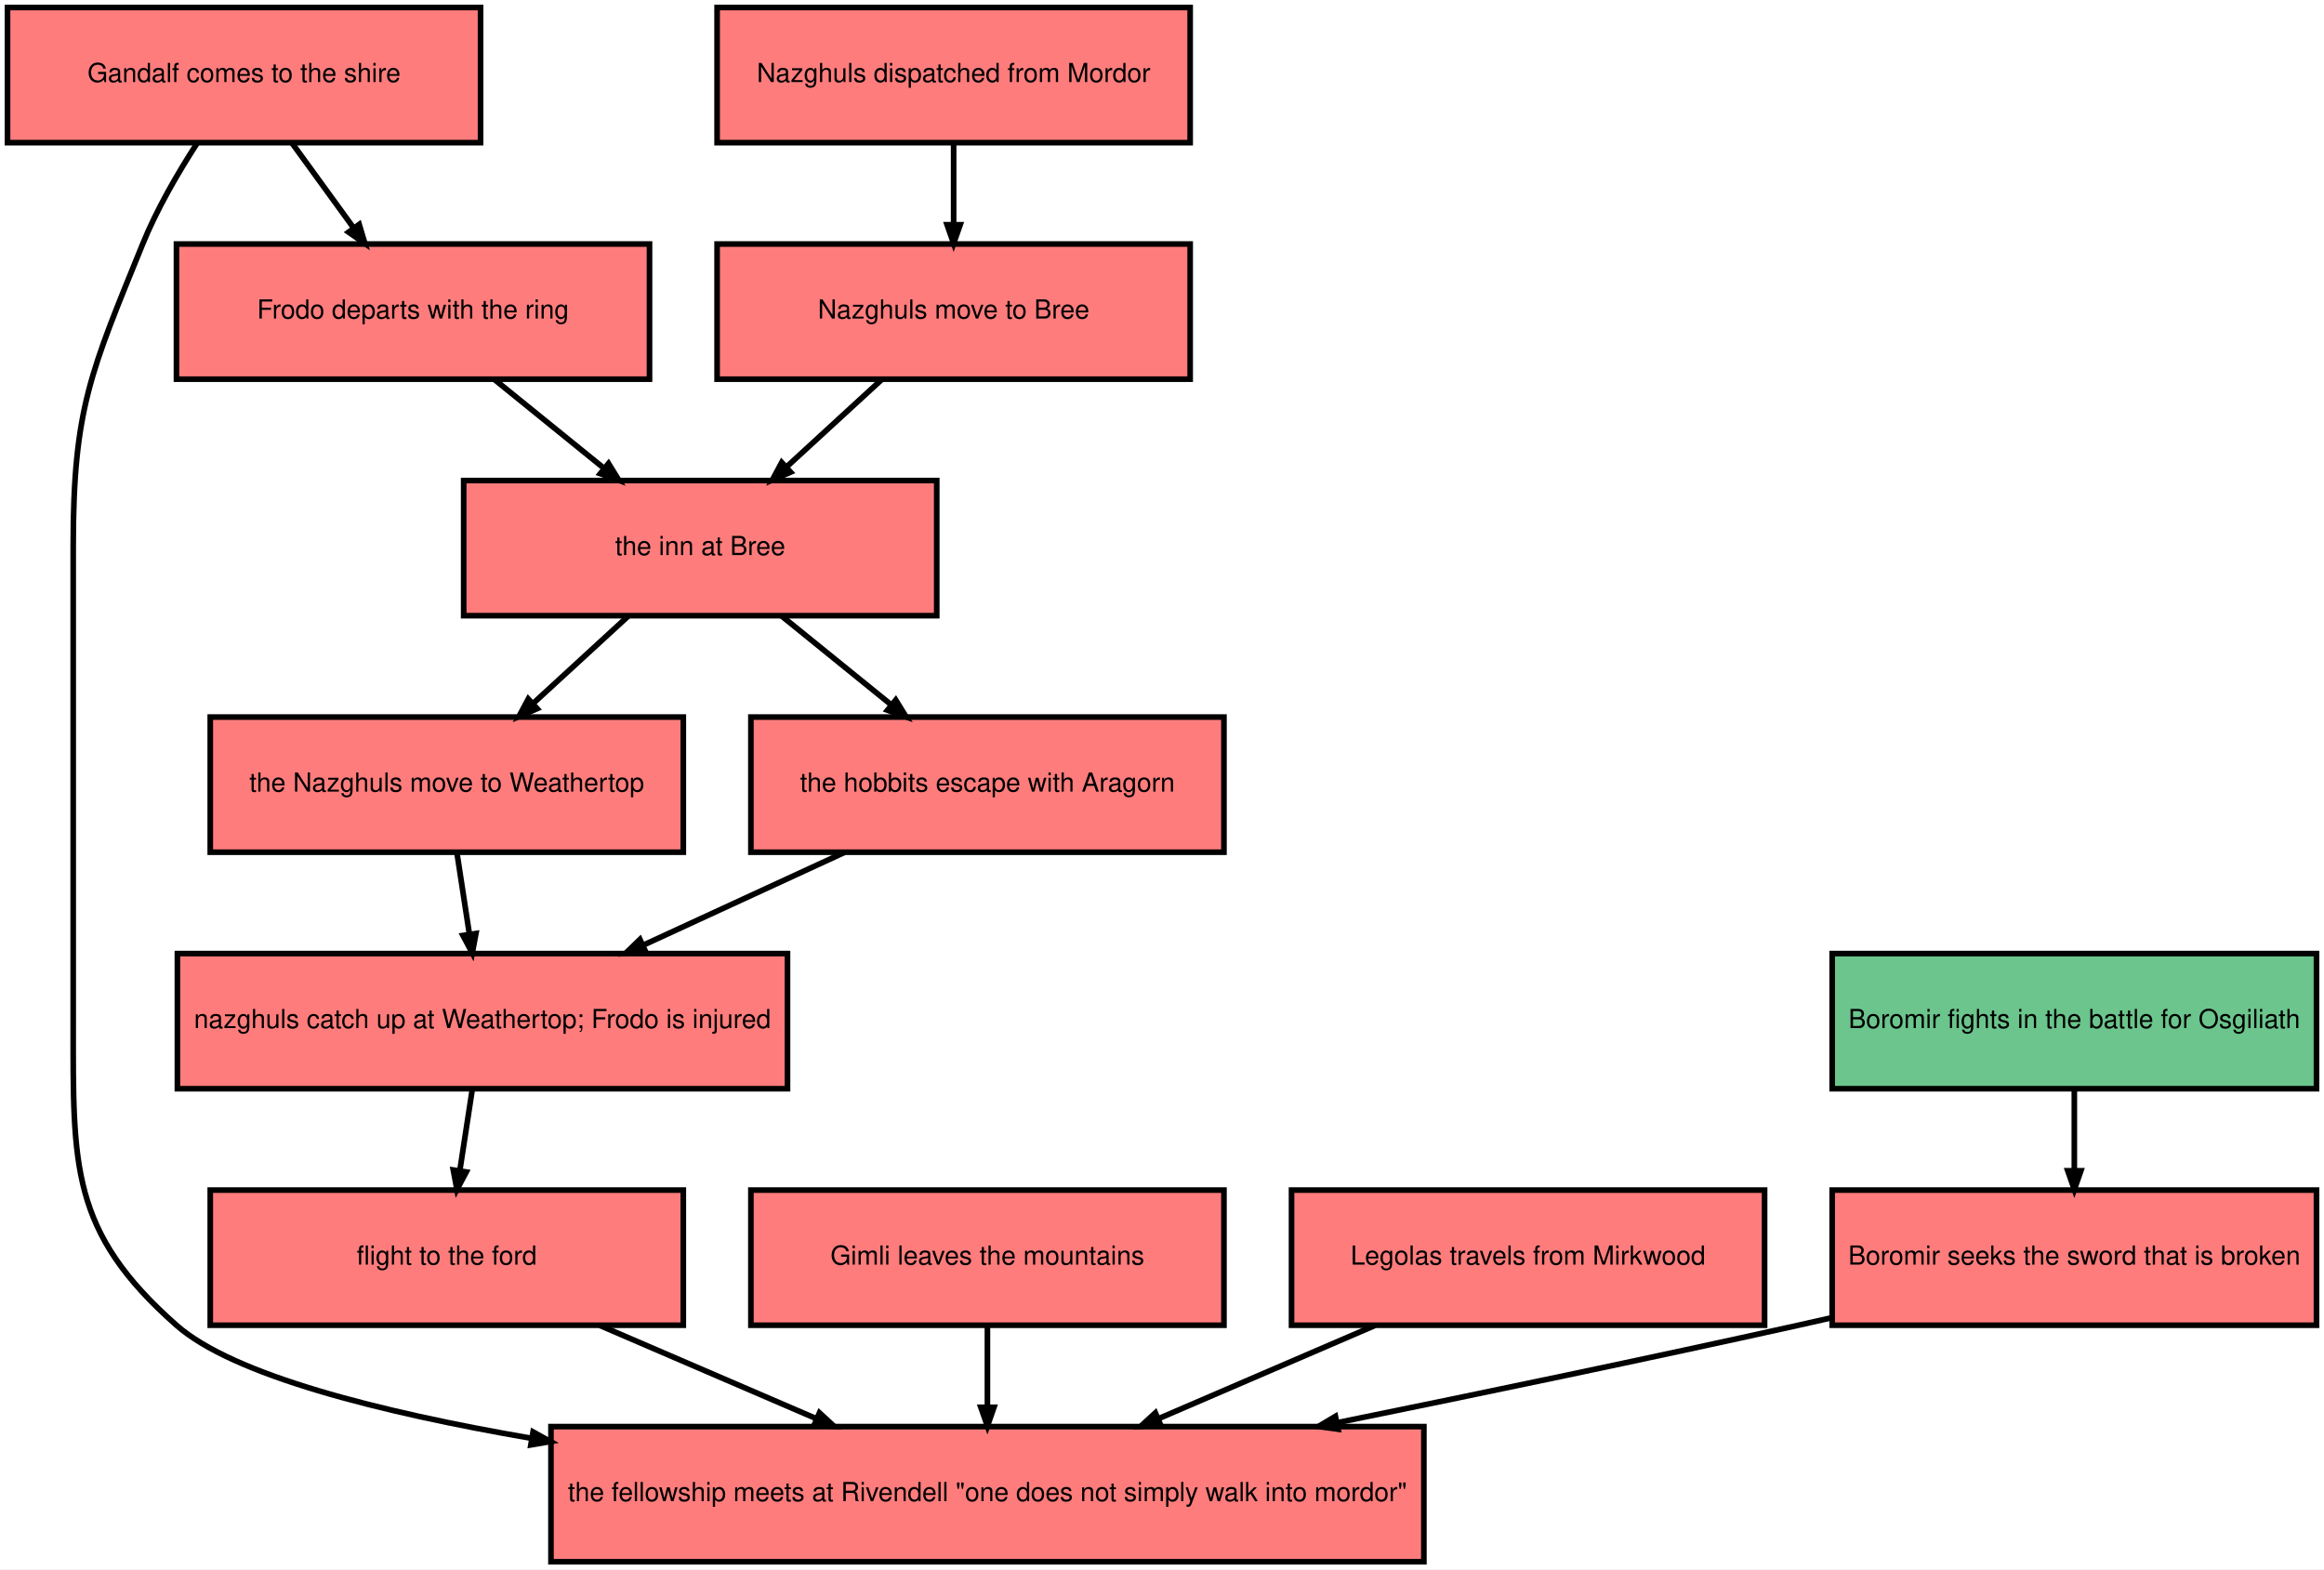
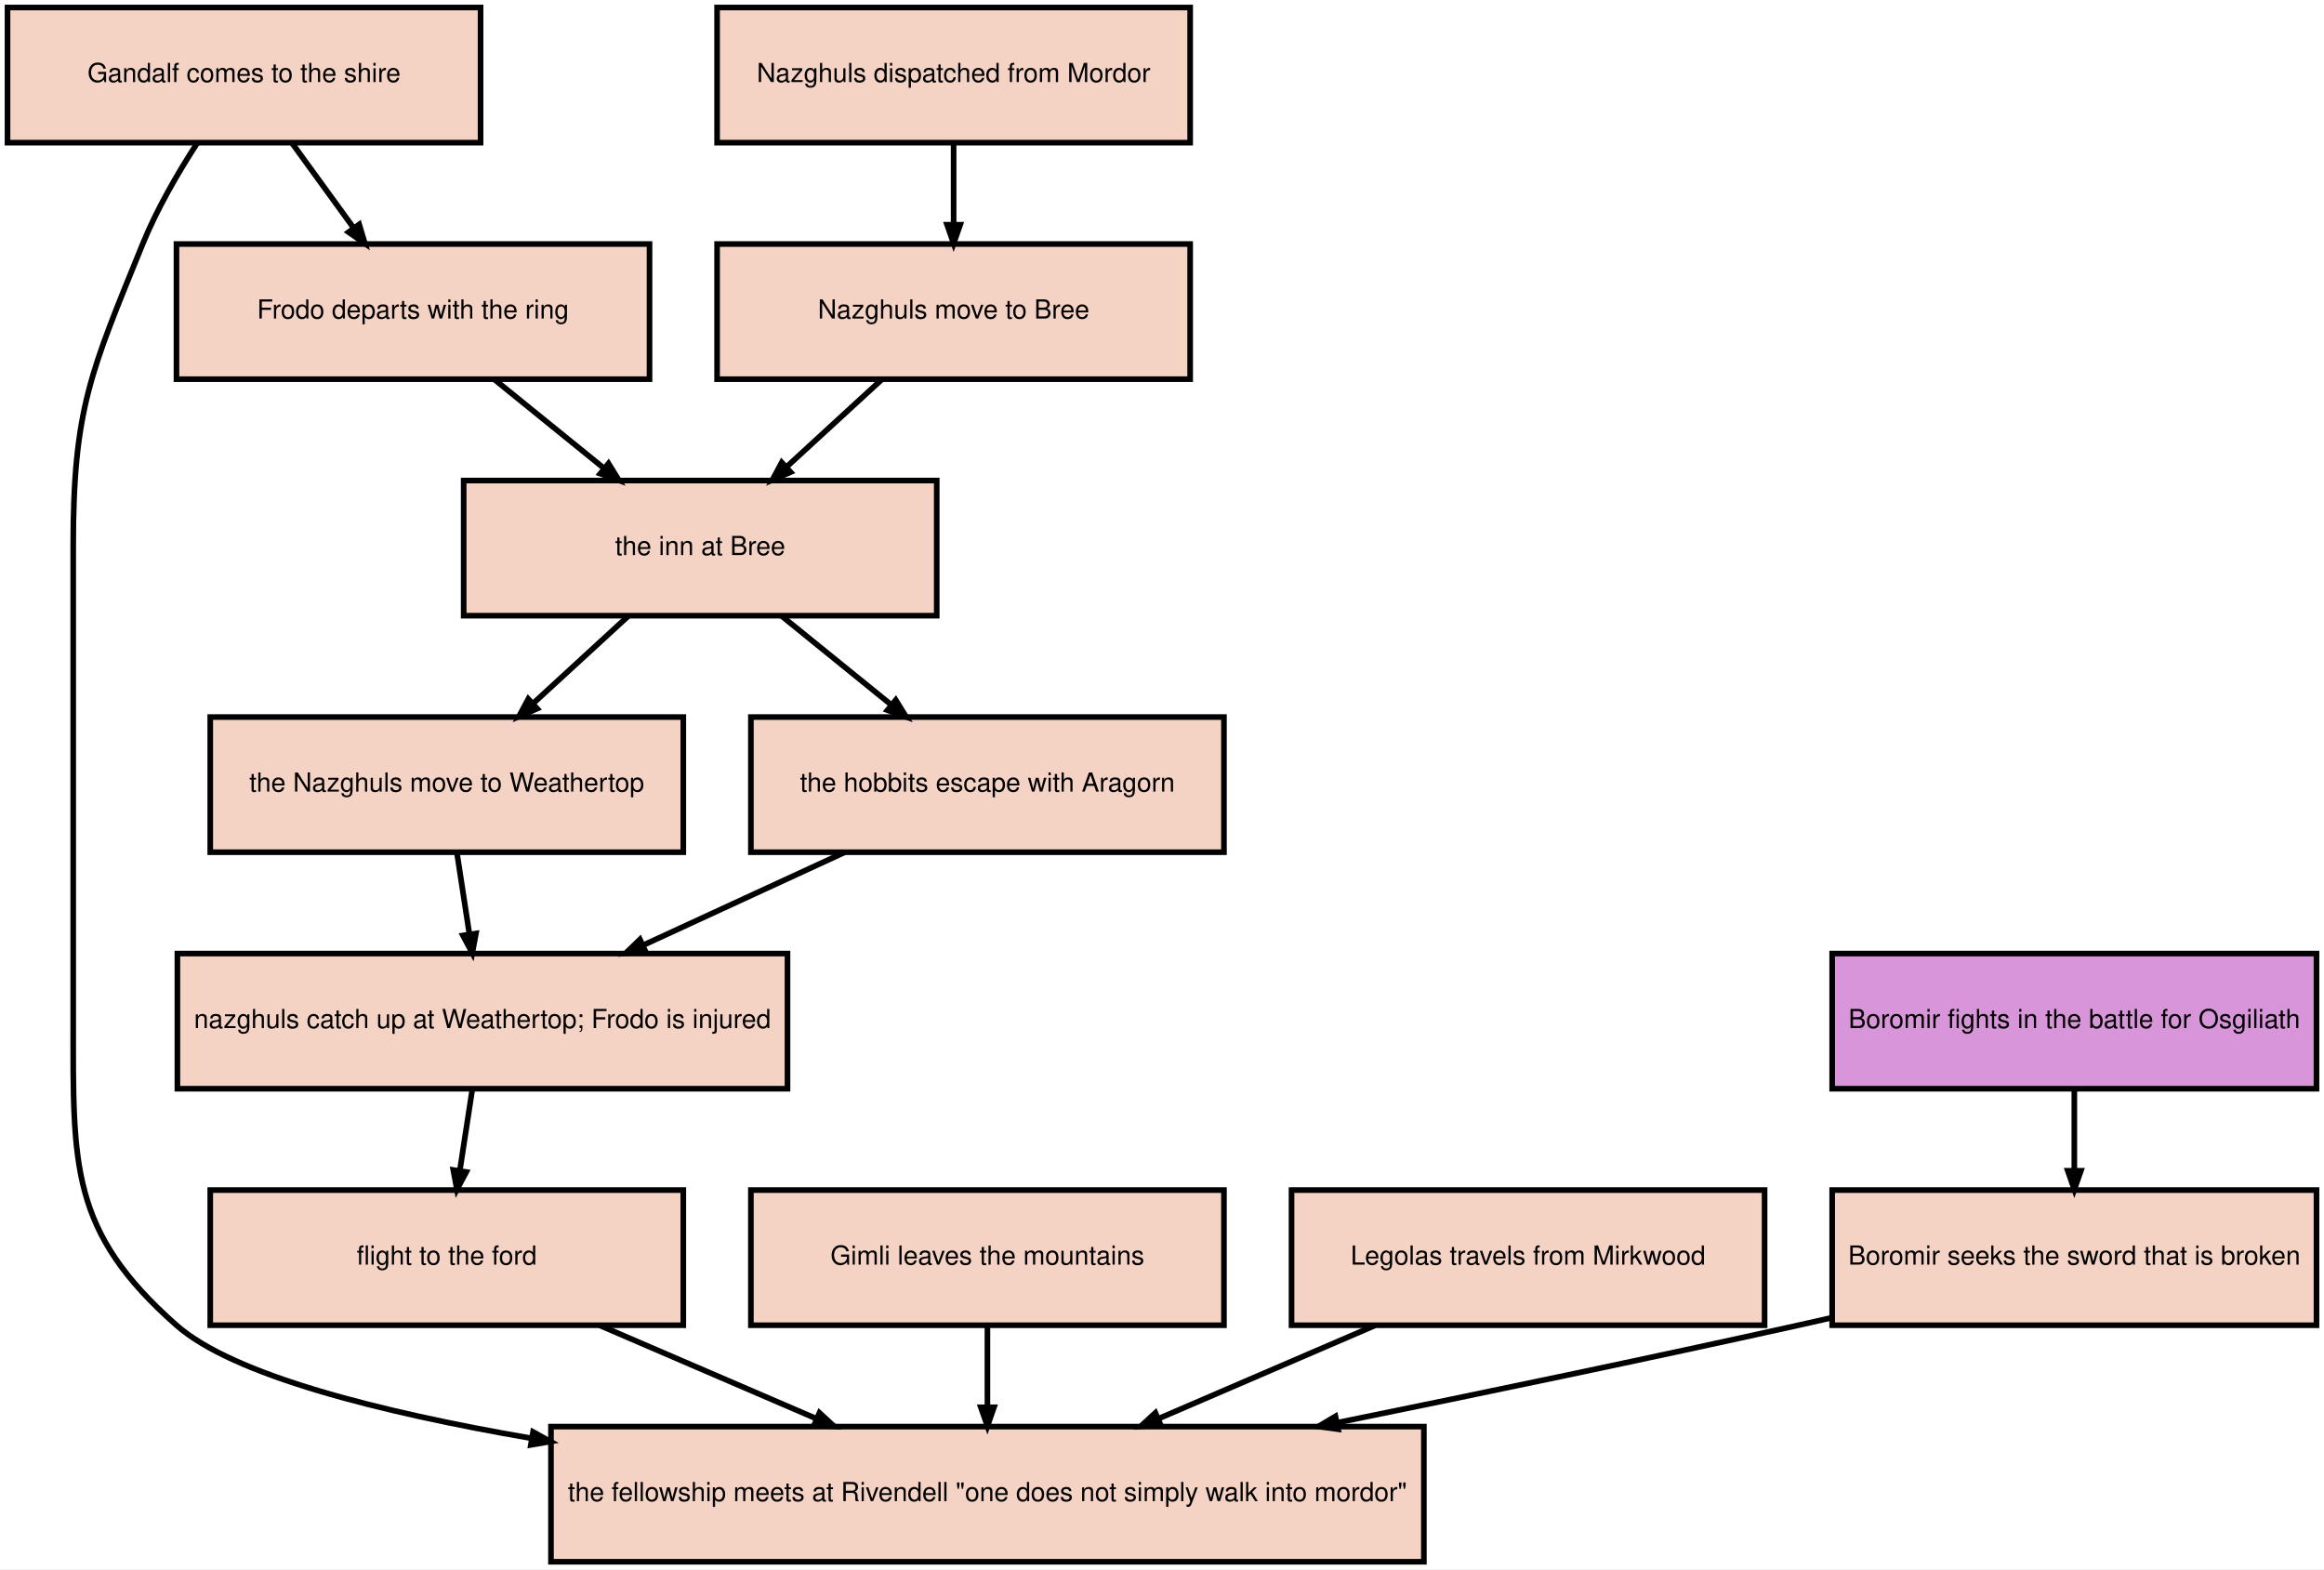
<svg xmlns="http://www.w3.org/2000/svg" width="1238pt" height="836pt" viewBox="0.00 0.00 1238.00 836.00">
  <g id="graph0" class="graph" transform="scale(1 1) rotate(0) translate(4 832)">
    <polygon fill="white" stroke="transparent" points="-4,4 -4,-832 1234,-832 1234,4 -4,4" />
    <g id="node1" class="node">
-       <polygon fill="#ff7c7c" stroke="#000000" stroke-width="3" points="252,-828 0,-828 0,-756 252,-756 252,-828" />
+       <polygon fill="#f4d3c4" stroke="#000000" stroke-width="3" points="252,-828 0,-828 0,-756 252,-756 252,-828" />
      <text text-anchor="middle" x="126" y="-788.3" font-family="Helvetica,sans-Serif" font-size="14.00" fill="#000000">Gandalf comes to the shire</text>
    </g>
    <g id="node2" class="node">
-       <polygon fill="#ff7c7c" stroke="#000000" stroke-width="3" points="342,-702 90,-702 90,-630 342,-630 342,-702" />
+       <polygon fill="#f4d3c4" stroke="#000000" stroke-width="3" points="342,-702 90,-702 90,-630 342,-630 342,-702" />
      <text text-anchor="middle" x="216" y="-662.3" font-family="Helvetica,sans-Serif" font-size="14.00" fill="#000000">Frodo departs with the ring</text>
    </g>
    <g id="edge1" class="edge">
      <path fill="none" stroke="#000000" stroke-width="3" d="M151.55,-755.8C161.72,-741.79 173.52,-725.53 184.23,-710.77" />
      <polygon fill="#000000" stroke="#000000" stroke-width="3" points="187.35,-712.44 190.39,-702.29 181.68,-708.33 187.35,-712.44" />
    </g>
    <g id="node10" class="node">
-       <polygon fill="#ff7c7c" stroke="#000000" stroke-width="3" points="754.5,-72 289.5,-72 289.5,0 754.5,0 754.5,-72" />
+       <polygon fill="#f4d3c4" stroke="#000000" stroke-width="3" points="754.5,-72 289.5,-72 289.5,0 754.5,0 754.5,-72" />
      <text text-anchor="middle" x="522" y="-32.3" font-family="Helvetica,sans-Serif" font-size="14.00" fill="#000000">the fellowship meets at Rivendell "one does not simply walk into mordor"</text>
    </g>
    <g id="edge11" class="edge">
      <path fill="none" stroke="#000000" stroke-width="3" d="M100.92,-755.58C90.7,-739.79 79.55,-720.59 72,-702 44.38,-633.97 35,-614.42 35,-541 35,-541 35,-541 35,-287 35,-211.38 33.27,-176 90,-126 120.09,-99.48 197.87,-79.77 279.29,-65.73" />
      <polygon fill="#000000" stroke="#000000" stroke-width="3" points="279.96,-69.16 289.23,-64.04 278.79,-62.26 279.96,-69.16" />
    </g>
    <g id="node3" class="node">
-       <polygon fill="#ff7c7c" stroke="#000000" stroke-width="3" points="495,-576 243,-576 243,-504 495,-504 495,-576" />
+       <polygon fill="#f4d3c4" stroke="#000000" stroke-width="3" points="495,-576 243,-576 243,-504 495,-504 495,-576" />
      <text text-anchor="middle" x="369" y="-536.3" font-family="Helvetica,sans-Serif" font-size="14.00" fill="#000000">the inn at Bree</text>
    </g>
    <g id="edge2" class="edge">
      <path fill="none" stroke="#000000" stroke-width="3" d="M259.43,-629.8C277.6,-615.08 298.85,-597.86 317.77,-582.52" />
      <polygon fill="#000000" stroke="#000000" stroke-width="3" points="320.16,-585.09 325.72,-576.07 315.75,-579.65 320.16,-585.09" />
    </g>
    <g id="node4" class="node">
-       <polygon fill="#ff7c7c" stroke="#000000" stroke-width="3" points="648,-450 396,-450 396,-378 648,-378 648,-450" />
+       <polygon fill="#f4d3c4" stroke="#000000" stroke-width="3" points="648,-450 396,-450 396,-378 648,-378 648,-450" />
      <text text-anchor="middle" x="522" y="-410.3" font-family="Helvetica,sans-Serif" font-size="14.00" fill="#000000">the hobbits escape with Aragorn</text>
    </g>
    <g id="edge3" class="edge">
      <path fill="none" stroke="#000000" stroke-width="3" d="M412.43,-503.8C430.6,-489.08 451.85,-471.86 470.77,-456.52" />
      <polygon fill="#000000" stroke="#000000" stroke-width="3" points="473.16,-459.09 478.72,-450.07 468.75,-453.65 473.16,-459.09" />
    </g>
    <g id="node7" class="node">
-       <polygon fill="#ff7c7c" stroke="#000000" stroke-width="3" points="360,-450 108,-450 108,-378 360,-378 360,-450" />
+       <polygon fill="#f4d3c4" stroke="#000000" stroke-width="3" points="360,-450 108,-450 108,-378 360,-378 360,-450" />
      <text text-anchor="middle" x="234" y="-410.3" font-family="Helvetica,sans-Serif" font-size="14.00" fill="#000000">the Nazghuls move to Weathertop</text>
    </g>
    <g id="edge6" class="edge">
      <path fill="none" stroke="#000000" stroke-width="3" d="M330.68,-503.8C314.86,-489.27 296.39,-472.31 279.86,-457.13" />
      <polygon fill="#000000" stroke="#000000" stroke-width="3" points="282.15,-454.48 272.42,-450.29 277.42,-459.63 282.15,-454.48" />
    </g>
    <g id="node5" class="node">
-       <polygon fill="#ff7c7c" stroke="#000000" stroke-width="3" points="415.5,-324 90.5,-324 90.5,-252 415.5,-252 415.5,-324" />
+       <polygon fill="#f4d3c4" stroke="#000000" stroke-width="3" points="415.5,-324 90.5,-324 90.5,-252 415.5,-252 415.5,-324" />
      <text text-anchor="middle" x="253" y="-284.3" font-family="Helvetica,sans-Serif" font-size="14.00" fill="#000000">nazghuls catch up at Weathertop; Frodo is injured</text>
    </g>
    <g id="edge4" class="edge">
      <path fill="none" stroke="#000000" stroke-width="3" d="M445.99,-377.96C412.48,-362.51 372.94,-344.29 338.41,-328.37" />
      <polygon fill="#000000" stroke="#000000" stroke-width="3" points="339.83,-325.17 329.28,-324.16 336.9,-331.53 339.83,-325.17" />
    </g>
    <g id="node9" class="node">
-       <polygon fill="#ff7c7c" stroke="#000000" stroke-width="3" points="360,-198 108,-198 108,-126 360,-126 360,-198" />
+       <polygon fill="#f4d3c4" stroke="#000000" stroke-width="3" points="360,-198 108,-198 108,-126 360,-126 360,-198" />
      <text text-anchor="middle" x="234" y="-158.3" font-family="Helvetica,sans-Serif" font-size="14.00" fill="#000000">flight to the ford</text>
    </g>
    <g id="edge9" class="edge">
      <path fill="none" stroke="#000000" stroke-width="3" d="M247.61,-251.8C245.54,-238.32 243.15,-222.74 240.96,-208.43" />
      <polygon fill="#000000" stroke="#000000" stroke-width="3" points="244.38,-207.64 239.41,-198.29 237.46,-208.7 244.38,-207.64" />
    </g>
    <g id="node6" class="node">
-       <polygon fill="#ff7c7c" stroke="#000000" stroke-width="3" points="630,-702 378,-702 378,-630 630,-630 630,-702" />
+       <polygon fill="#f4d3c4" stroke="#000000" stroke-width="3" points="630,-702 378,-702 378,-630 630,-630 630,-702" />
      <text text-anchor="middle" x="504" y="-662.3" font-family="Helvetica,sans-Serif" font-size="14.00" fill="#000000">Nazghuls move to Bree</text>
    </g>
    <g id="edge5" class="edge">
      <path fill="none" stroke="#000000" stroke-width="3" d="M465.68,-629.8C449.86,-615.27 431.39,-598.31 414.86,-583.13" />
      <polygon fill="#000000" stroke="#000000" stroke-width="3" points="417.15,-580.48 407.42,-576.29 412.42,-585.63 417.15,-580.48" />
    </g>
    <g id="edge7" class="edge">
      <path fill="none" stroke="#000000" stroke-width="3" d="M239.39,-377.8C241.46,-364.32 243.85,-348.74 246.04,-334.43" />
      <polygon fill="#000000" stroke="#000000" stroke-width="3" points="249.54,-334.7 247.59,-324.29 242.62,-333.64 249.54,-334.7" />
    </g>
    <g id="node8" class="node">
-       <polygon fill="#ff7c7c" stroke="#000000" stroke-width="3" points="630,-828 378,-828 378,-756 630,-756 630,-828" />
+       <polygon fill="#f4d3c4" stroke="#000000" stroke-width="3" points="630,-828 378,-828 378,-756 630,-756 630,-828" />
      <text text-anchor="middle" x="504" y="-788.3" font-family="Helvetica,sans-Serif" font-size="14.00" fill="#000000">Nazghuls dispatched from Mordor</text>
    </g>
    <g id="edge8" class="edge">
      <path fill="none" stroke="#000000" stroke-width="3" d="M504,-755.8C504,-742.32 504,-726.74 504,-712.43" />
      <polygon fill="#000000" stroke="#000000" stroke-width="3" points="507.5,-712.29 504,-702.29 500.5,-712.29 507.5,-712.29" />
    </g>
    <g id="edge10" class="edge">
      <path fill="none" stroke="#000000" stroke-width="3" d="M315.37,-125.96C351.41,-110.45 393.94,-92.14 431.02,-76.17" />
      <polygon fill="#000000" stroke="#000000" stroke-width="3" points="432.53,-79.33 440.33,-72.16 429.76,-72.9 432.53,-79.33" />
    </g>
    <g id="node11" class="node">
-       <polygon fill="#ff7c7c" stroke="#000000" stroke-width="3" points="648,-198 396,-198 396,-126 648,-126 648,-198" />
+       <polygon fill="#f4d3c4" stroke="#000000" stroke-width="3" points="648,-198 396,-198 396,-126 648,-126 648,-198" />
      <text text-anchor="middle" x="522" y="-158.3" font-family="Helvetica,sans-Serif" font-size="14.00" fill="#000000">Gimli leaves the mountains</text>
    </g>
    <g id="edge12" class="edge">
      <path fill="none" stroke="#000000" stroke-width="3" d="M522,-125.8C522,-112.32 522,-96.74 522,-82.43" />
      <polygon fill="#000000" stroke="#000000" stroke-width="3" points="525.5,-82.29 522,-72.29 518.5,-82.29 525.5,-82.29" />
    </g>
    <g id="node12" class="node">
-       <polygon fill="#ff7c7c" stroke="#000000" stroke-width="3" points="936,-198 684,-198 684,-126 936,-126 936,-198" />
+       <polygon fill="#f4d3c4" stroke="#000000" stroke-width="3" points="936,-198 684,-198 684,-126 936,-126 936,-198" />
      <text text-anchor="middle" x="810" y="-158.3" font-family="Helvetica,sans-Serif" font-size="14.00" fill="#000000">Legolas travels from Mirkwood</text>
    </g>
    <g id="edge13" class="edge">
      <path fill="none" stroke="#000000" stroke-width="3" d="M728.63,-125.96C692.59,-110.45 650.06,-92.14 612.98,-76.17" />
      <polygon fill="#000000" stroke="#000000" stroke-width="3" points="614.24,-72.9 603.67,-72.16 611.47,-79.33 614.24,-72.9" />
    </g>
    <g id="node13" class="node">
-       <polygon fill="#ff7c7c" stroke="#000000" stroke-width="3" points="1230,-198 972,-198 972,-126 1230,-126 1230,-198" />
+       <polygon fill="#f4d3c4" stroke="#000000" stroke-width="3" points="1230,-198 972,-198 972,-126 1230,-126 1230,-198" />
      <text text-anchor="middle" x="1101" y="-158.3" font-family="Helvetica,sans-Serif" font-size="14.00" fill="#000000">Boromir seeks the sword that is broken</text>
    </g>
    <g id="edge14" class="edge">
      <path fill="none" stroke="#000000" stroke-width="3" d="M971.99,-130.05C965.91,-128.66 959.89,-127.31 954,-126 873.69,-108.17 784.71,-89.63 708.48,-74.12" />
      <polygon fill="#000000" stroke="#000000" stroke-width="3" points="708.79,-70.61 698.29,-72.05 707.39,-77.47 708.79,-70.61" />
    </g>
    <g id="node14" class="node">
-       <polygon fill="#6bc58c" stroke="#000000" stroke-width="3" points="1230,-324 972,-324 972,-252 1230,-252 1230,-324" />
+       <polygon fill="#d895da" stroke="#000000" stroke-width="3" points="1230,-324 972,-324 972,-252 1230,-252 1230,-324" />
      <text text-anchor="middle" x="1101" y="-284.3" font-family="Helvetica,sans-Serif" font-size="14.00" fill="#000000">Boromir fights in the battle for Osgiliath</text>
    </g>
    <g id="edge15" class="edge">
      <path fill="none" stroke="#000000" stroke-width="3" d="M1101,-251.8C1101,-238.32 1101,-222.74 1101,-208.43" />
      <polygon fill="#000000" stroke="#000000" stroke-width="3" points="1104.5,-208.29 1101,-198.29 1097.5,-208.29 1104.5,-208.29" />
    </g>
  </g>
</svg>
